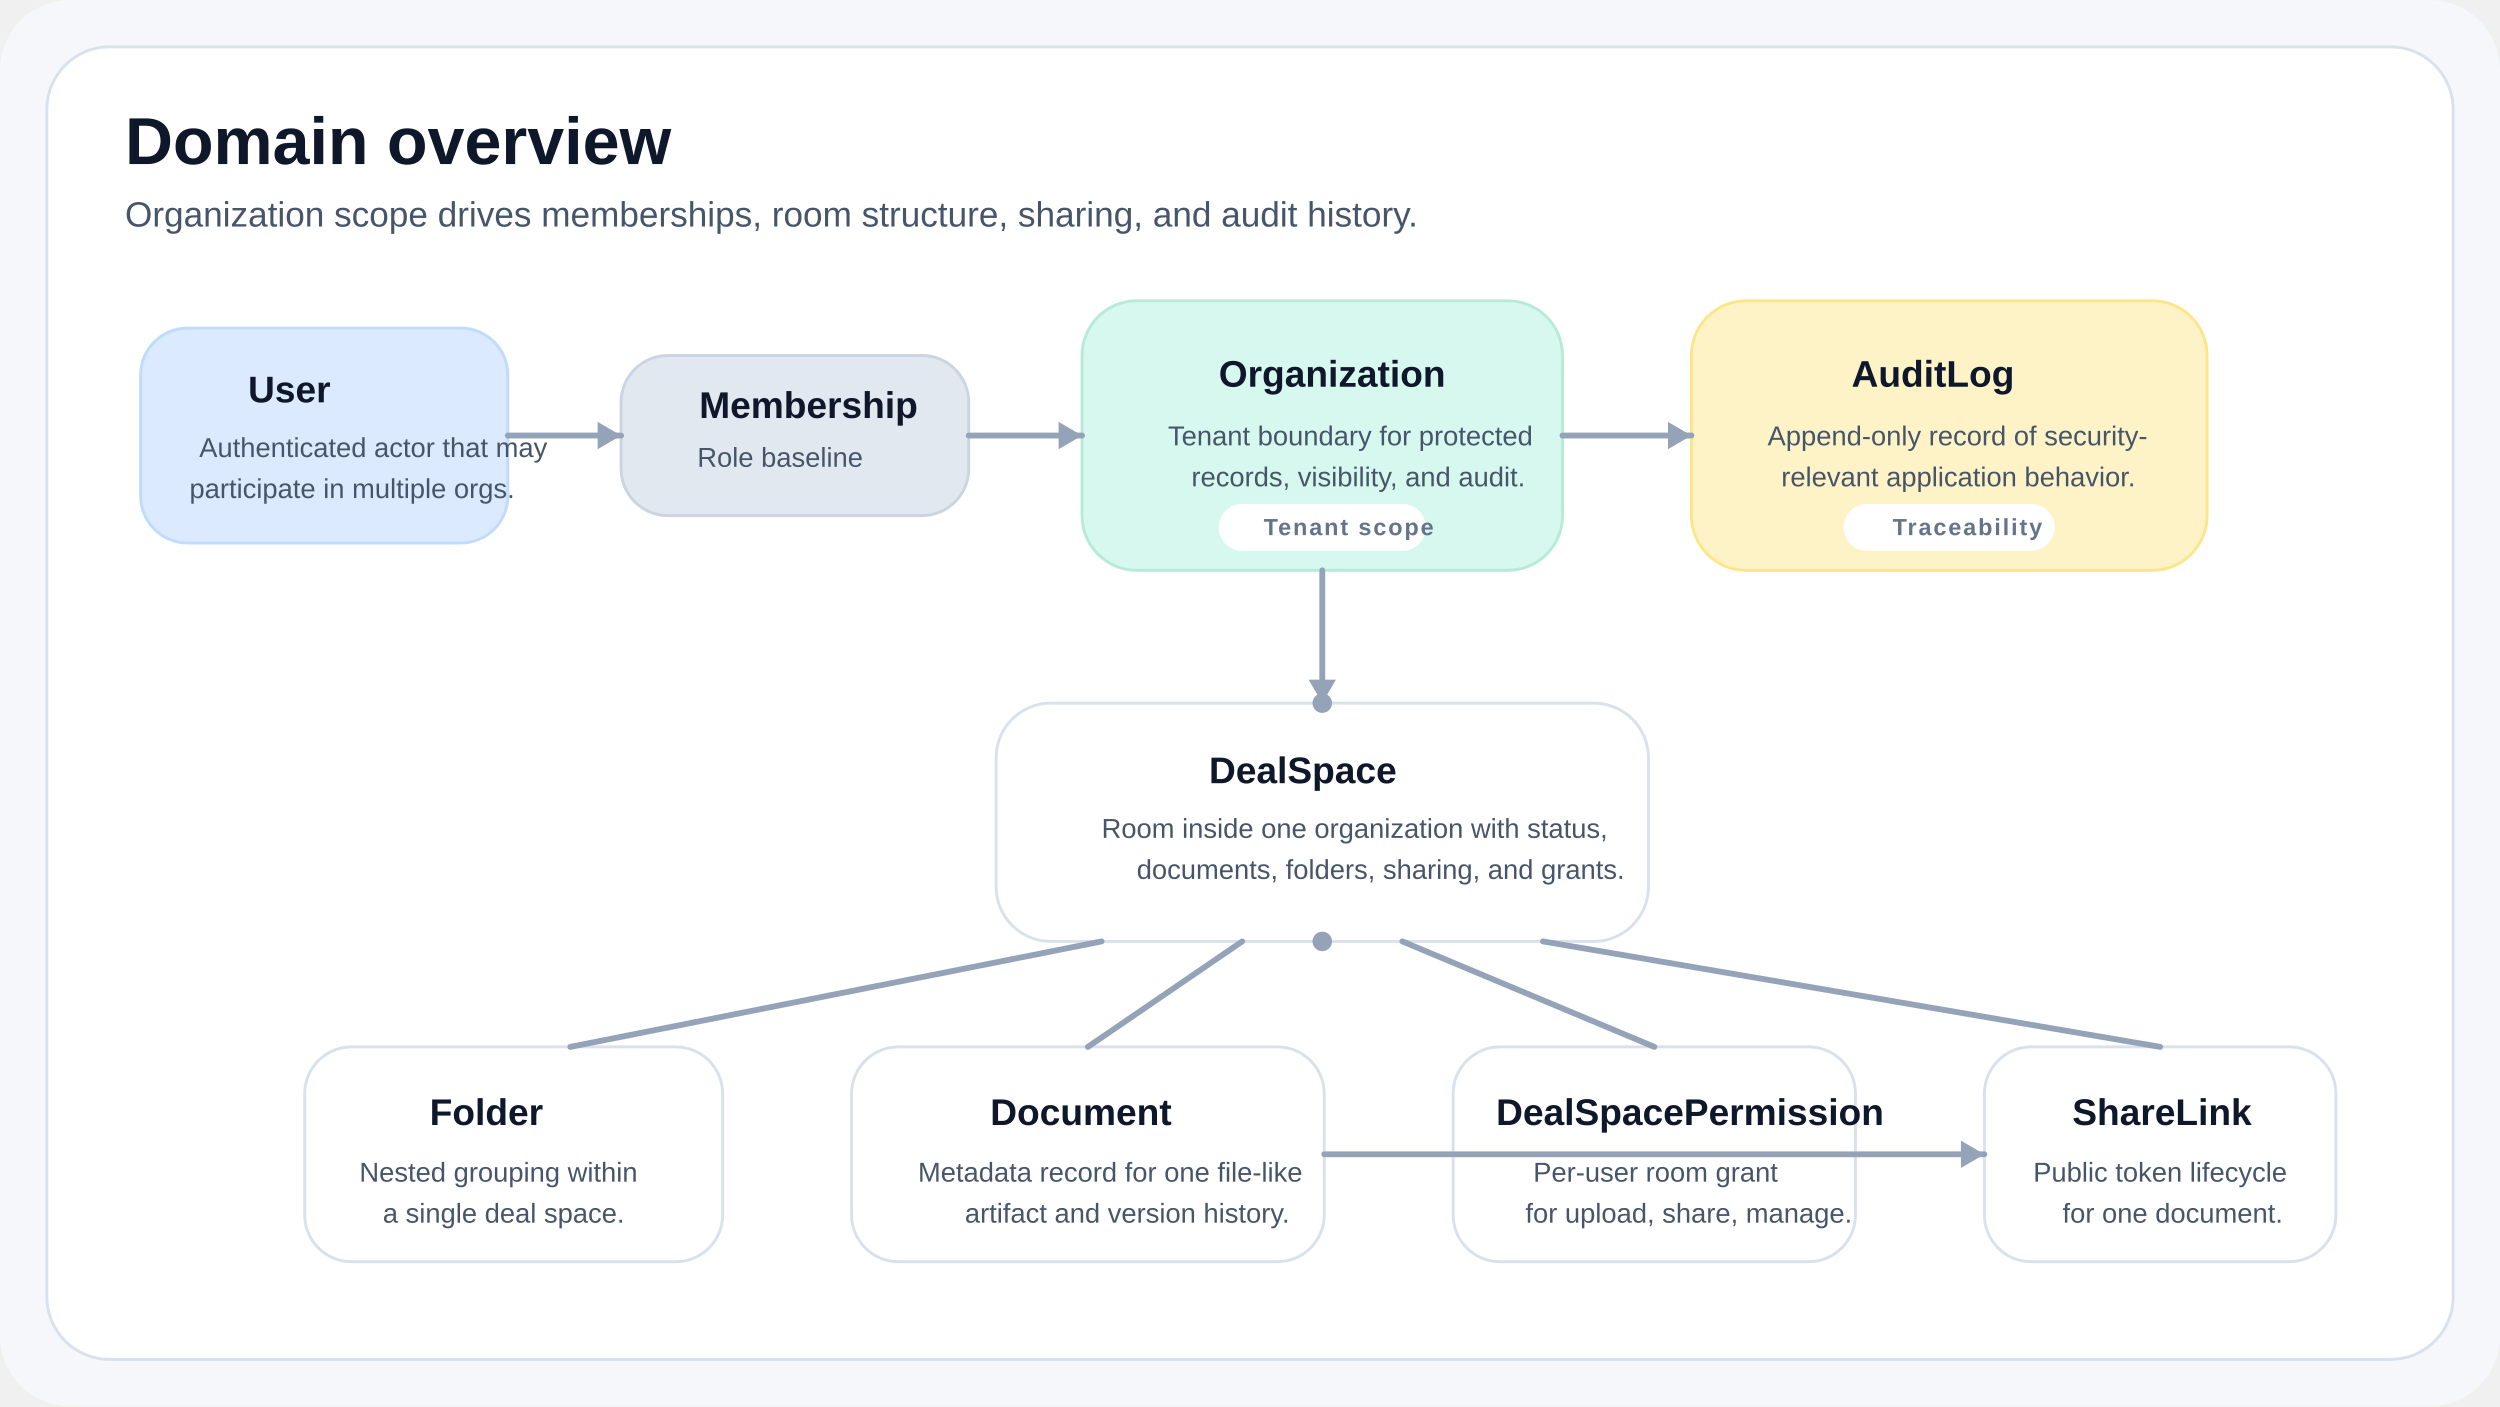
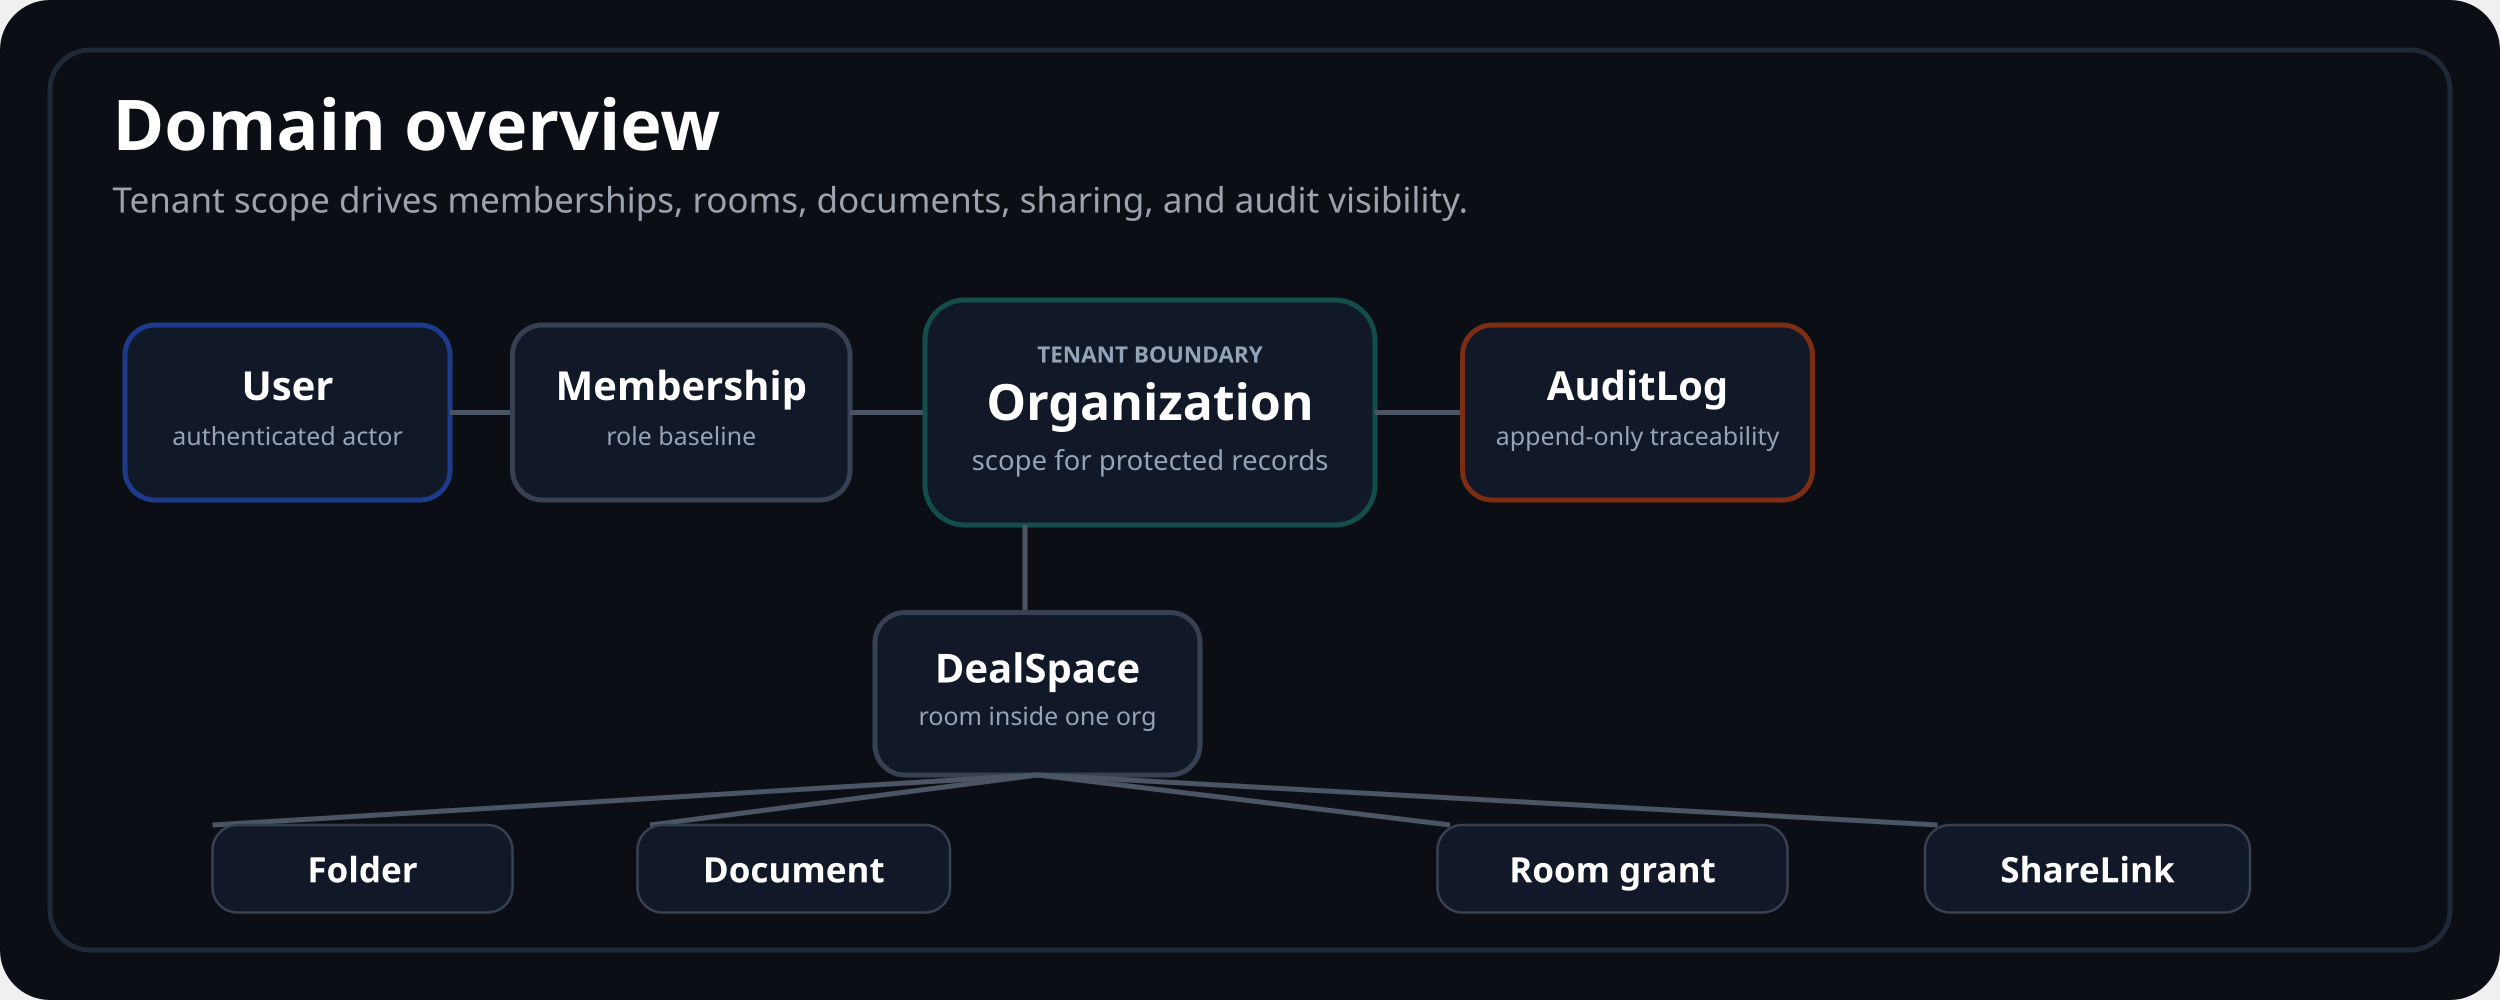
- <svg xmlns="http://www.w3.org/2000/svg" width="1280" height="720" viewBox="0 0 1280 720" fill="none">
-   <defs>
-     <style>
-       .bg { fill: #F5F7FB; }
-       .panel { fill: #FFFFFF; stroke: #D9E1EC; stroke-width: 1.5; }
-       .title { fill: #0F172A; font: 700 34px 'Segoe UI', Arial, sans-serif; }
-       .subtitle { fill: #475569; font: 400 18px 'Segoe UI', Arial, sans-serif; }
-       .label { fill: #0F172A; font: 700 19px 'Segoe UI', Arial, sans-serif; }
-       .body { fill: #475569; font: 400 14px 'Segoe UI', Arial, sans-serif; }
-       .mini { fill: #64748B; font: 600 12px 'Segoe UI', Arial, sans-serif; letter-spacing: 0.08em; text-transform: uppercase; }
-       .edge { stroke: #94A3B8; stroke-width: 3; stroke-linecap: round; }
-       .dot { fill: #94A3B8; }
-     </style>
-   </defs>
-   <rect class="bg" width="1280" height="720" rx="36" />
-   <rect x="24" y="24" width="1232" height="672" rx="32" class="panel" />
-   <text x="64" y="84" class="title">Domain overview</text>
-   <text x="64" y="116" class="subtitle">Organization scope drives memberships, room structure, sharing, and audit history.</text>
-   <rect x="72" y="168" width="188" height="110" rx="24" fill="#DBEAFE" stroke="#BFDBFE" stroke-width="1.5" />
-   <text x="127" y="206" class="label">User</text>
-   <text x="102" y="234" class="body">Authenticated actor that may</text>
-   <text x="97" y="255" class="body">participate in multiple orgs.</text>
-   <rect x="318" y="182" width="178" height="82" rx="24" fill="#E2E8F0" stroke="#CBD5E1" stroke-width="1.5" />
-   <text x="358" y="214" class="label">Membership</text>
-   <text x="357" y="239" class="body">Role baseline</text>
-   <rect x="554" y="154" width="246" height="138" rx="28" fill="#D7F8EE" stroke="#B7EBD7" stroke-width="1.5" />
-   <text x="624" y="198" class="label">Organization</text>
-   <text x="598" y="228" class="body">Tenant boundary for protected</text>
-   <text x="610" y="249" class="body">records, visibility, and audit.</text>
-   <rect x="624" y="258" width="106" height="24" rx="12" fill="#FFFFFF" />
-   <text x="647" y="274" class="mini" fill="#0F766E">Tenant scope</text>
-   <rect x="866" y="154" width="264" height="138" rx="28" fill="#FEF3C7" stroke="#FDE68A" stroke-width="1.5" />
-   <text x="948" y="198" class="label">AuditLog</text>
-   <text x="905" y="228" class="body">Append-only record of security-</text>
-   <text x="912" y="249" class="body">relevant application behavior.</text>
-   <rect x="944" y="258" width="108" height="24" rx="12" fill="#FFFFFF" />
-   <text x="969" y="274" class="mini" fill="#B45309">Traceability</text>
-   <line x1="260" y1="223" x2="318" y2="223" class="edge" />
-   <polygon points="318,223 306,216 306,230" fill="#94A3B8" />
-   <line x1="496" y1="223" x2="554" y2="223" class="edge" />
-   <polygon points="554,223 542,216 542,230" fill="#94A3B8" />
-   <line x1="800" y1="223" x2="866" y2="223" class="edge" />
-   <polygon points="866,223 854,216 854,230" fill="#94A3B8" />
-   <rect x="510" y="360" width="334" height="122" rx="28" fill="#FFFFFF" stroke="#D9E1EC" stroke-width="1.5" />
-   <text x="619" y="401" class="label">DealSpace</text>
-   <text x="564" y="429" class="body">Room inside one organization with status,</text>
-   <text x="582" y="450" class="body">documents, folders, sharing, and grants.</text>
-   <line x1="677" y1="292" x2="677" y2="360" class="edge" />
-   <polygon points="677,360 670,348 684,348" fill="#94A3B8" />
-   <rect x="156" y="536" width="214" height="110" rx="24" fill="#FFFFFF" stroke="#D9E1EC" stroke-width="1.5" />
-   <text x="220" y="576" class="label">Folder</text>
-   <text x="184" y="605" class="body">Nested grouping within</text>
-   <text x="196" y="626" class="body">a single deal space.</text>
-   <rect x="436" y="536" width="242" height="110" rx="24" fill="#FFFFFF" stroke="#D9E1EC" stroke-width="1.5" />
-   <text x="507" y="576" class="label">Document</text>
-   <text x="470" y="605" class="body">Metadata record for one file-like</text>
-   <text x="494" y="626" class="body">artifact and version history.</text>
-   <rect x="744" y="536" width="206" height="110" rx="24" fill="#FFFFFF" stroke="#D9E1EC" stroke-width="1.5" />
-   <text x="766" y="576" class="label">DealSpacePermission</text>
-   <text x="785" y="605" class="body">Per-user room grant</text>
-   <text x="781" y="626" class="body">for upload, share, manage.</text>
-   <rect x="1016" y="536" width="180" height="110" rx="24" fill="#FFFFFF" stroke="#D9E1EC" stroke-width="1.5" />
-   <text x="1061" y="576" class="label">ShareLink</text>
-   <text x="1041" y="605" class="body">Public token lifecycle</text>
-   <text x="1056" y="626" class="body">for one document.</text>
-   <line x1="564" y1="482" x2="292" y2="536" class="edge" />
-   <line x1="636" y1="482" x2="557" y2="536" class="edge" />
-   <line x1="718" y1="482" x2="847" y2="536" class="edge" />
-   <line x1="790" y1="482" x2="1106" y2="536" class="edge" />
-   <line x1="678" y1="591" x2="1016" y2="591" class="edge" />
-   <polygon points="1016,591 1004,584 1004,598" fill="#94A3B8" />
-   <circle cx="677" cy="360" r="5" class="dot" />
-   <circle cx="677" cy="482" r="5" class="dot" />
+ <svg xmlns="http://www.w3.org/2000/svg" width="1000" height="400" viewBox="0 0 1000 400" fill="none">
+   <rect width="1000" height="400" rx="20" fill="#0b0e14" />
+   <rect x="20" y="20" width="960" height="360" rx="16" stroke="#1f2937" stroke-width="2" />
+   <text x="45" y="60" fill="white" font-family="sans-serif" font-weight="bold" font-size="28">Domain overview</text>
+   <text x="45" y="85" fill="#9ca3af" font-family="sans-serif" font-size="14">Tenant scope drives memberships, rooms, documents, sharing, and audit visibility.</text>
+   <g transform="translate(50, 130)">
+     <rect width="130" height="70" rx="12" fill="#111827" stroke="#1e3a8a" stroke-width="2" />
+     <text x="65" y="30" fill="white" font-family="sans-serif" font-weight="bold" font-size="16" text-anchor="middle">User</text>
+     <text x="65" y="48" fill="#94a3b8" font-family="sans-serif" font-size="10" text-anchor="middle">authenticated actor</text>
+     <line x1="130" y1="35" x2="155" y2="35" stroke="#4b5563" stroke-width="2" />
+     <g transform="translate(155, 0)">
+       <rect width="135" height="70" rx="12" fill="#111827" stroke="#374151" stroke-width="2" />
+       <text x="67.5" y="30" fill="white" font-family="sans-serif" font-weight="bold" font-size="16" text-anchor="middle">Membership</text>
+       <text x="67.5" y="48" fill="#94a3b8" font-family="sans-serif" font-size="10" text-anchor="middle">role baseline</text>
+     </g>
+     <line x1="290" y1="35" x2="320" y2="35" stroke="#4b5563" stroke-width="2" />
+     <g transform="translate(320, -10)">
+       <rect width="180" height="90" rx="16" fill="#111827" stroke="#134e4a" stroke-width="2" />
+       <text x="90" y="25" fill="#94a3b8" font-family="sans-serif" font-size="9" font-weight="bold" text-anchor="middle">TENANT BOUNDARY</text>
+       <text x="90" y="48" fill="white" font-family="sans-serif" font-weight="bold" font-size="20" text-anchor="middle">Organization</text>
+       <text x="90" y="68" fill="#94a3b8" font-family="sans-serif" font-size="11" text-anchor="middle">scope for protected records</text>
+     </g>
+     <line x1="500" y1="35" x2="535" y2="35" stroke="#4b5563" stroke-width="2" />
+     <g transform="translate(535, 0)">
+       <rect width="140" height="70" rx="12" fill="#111827" stroke="#7c2d12" stroke-width="2" />
+       <text x="70" y="30" fill="white" font-family="sans-serif" font-weight="bold" font-size="16" text-anchor="middle">AuditLog</text>
+       <text x="70" y="48" fill="#94a3b8" font-family="sans-serif" font-size="10" text-anchor="middle">append-only traceability</text>
+     </g>
+   </g>
+   <g transform="translate(350, 245)">
+     <line x1="60" y1="-35" x2="60" y2="0" stroke="#4b5563" stroke-width="2" />
+     <rect width="130" height="65" rx="12" fill="#111827" stroke="#374151" stroke-width="2" />
+     <text x="65" y="28" fill="white" font-family="sans-serif" font-weight="bold" font-size="16" text-anchor="middle">DealSpace</text>
+     <text x="65" y="45" fill="#94a3b8" font-family="sans-serif" font-size="10" text-anchor="middle">room inside one org</text>
+   </g>
+   <g transform="translate(100, 330)">
+     <path d="M315,-20 L-15,0" stroke="#4b5563" stroke-width="2" fill="none" />
+     <path d="M315,-20 L160,0" stroke="#4b5563" stroke-width="2" fill="none" />
+     <path d="M315,-20 L480,0" stroke="#4b5563" stroke-width="2" fill="none" />
+     <path d="M315,-20 L675,0" stroke="#4b5563" stroke-width="2" fill="none" />
+     <rect x="-15" width="120" height="35" rx="10" fill="#111827" stroke="#374151" />
+     <text x="45" y="17.5" fill="white" font-family="sans-serif" font-size="14" font-weight="bold" text-anchor="middle" dominant-baseline="central">Folder</text>
+     <rect x="155" width="125" height="35" rx="10" fill="#111827" stroke="#374151" />
+     <text x="217.5" y="17.5" fill="white" font-family="sans-serif" font-size="14" font-weight="bold" text-anchor="middle" dominant-baseline="central">Document</text>
+     <rect x="475" width="140" height="35" rx="10" fill="#111827" stroke="#374151" />
+     <text x="545" y="17.5" fill="white" font-family="sans-serif" font-size="14" font-weight="bold" text-anchor="middle" dominant-baseline="central">Room grant</text>
+     <rect x="670" width="130" height="35" rx="10" fill="#111827" stroke="#374151" />
+     <text x="735" y="17.5" fill="white" font-family="sans-serif" font-size="14" font-weight="bold" text-anchor="middle" dominant-baseline="central">ShareLink</text>
+   </g>
</svg>
